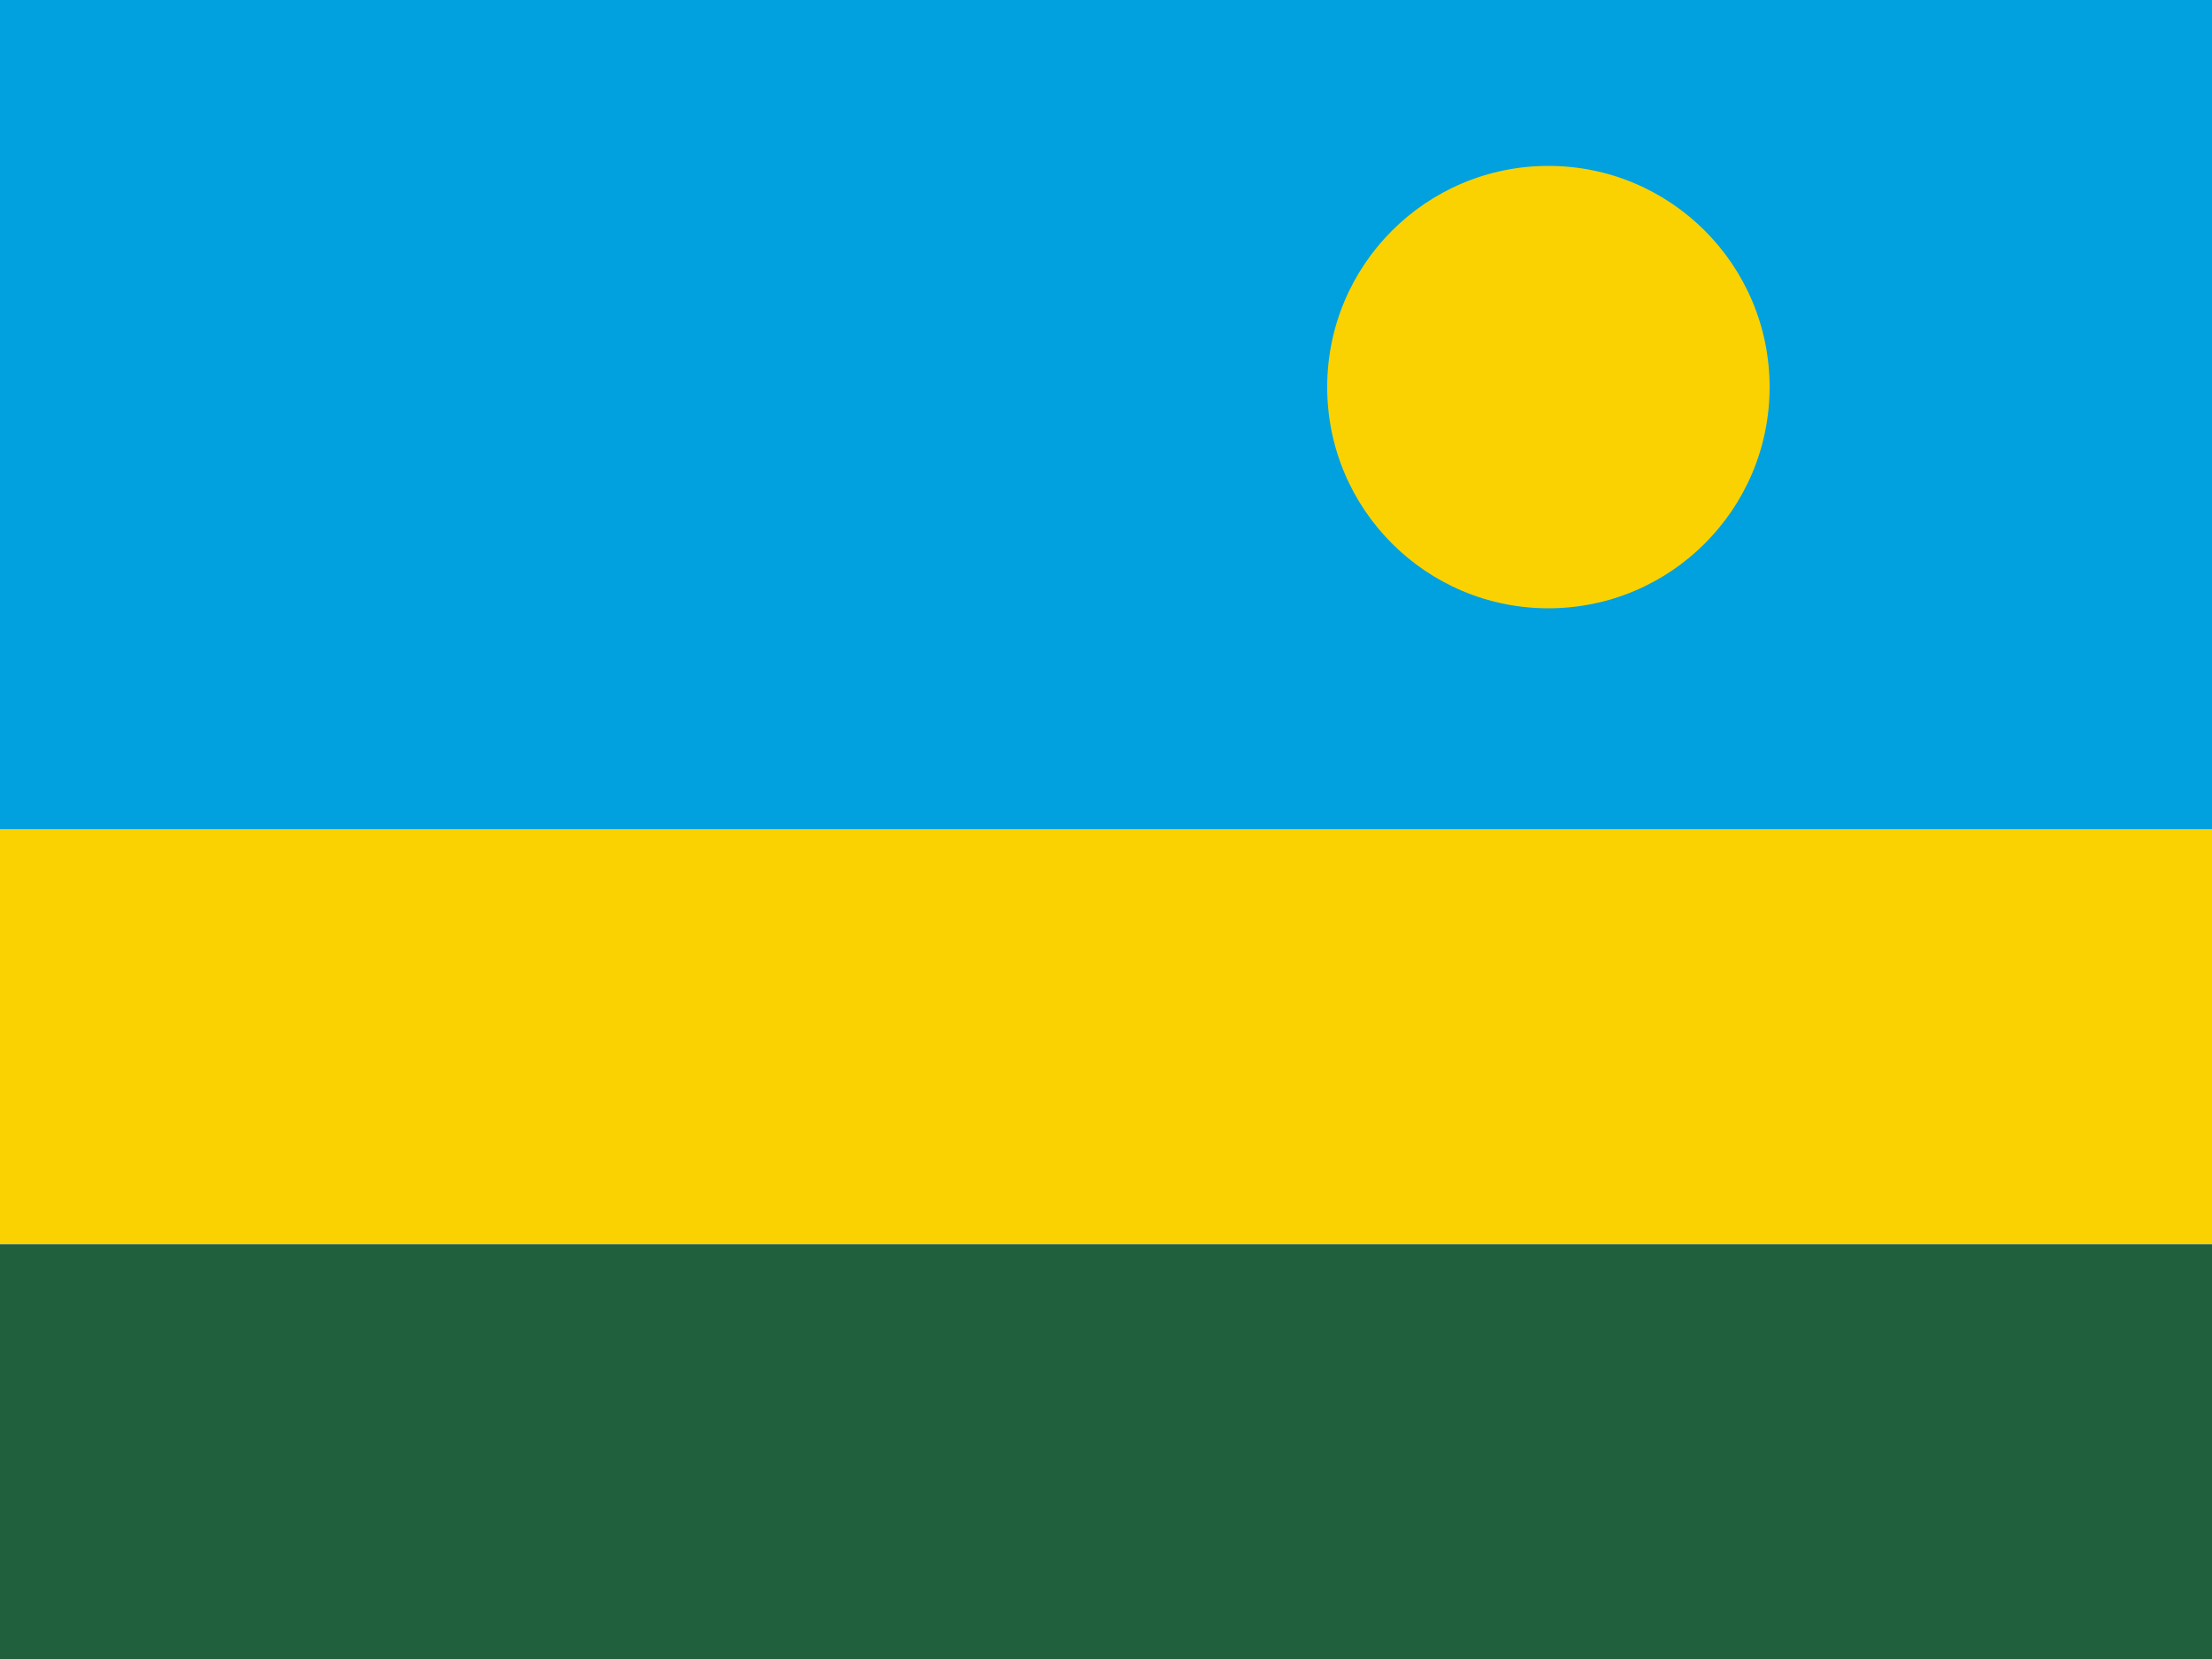
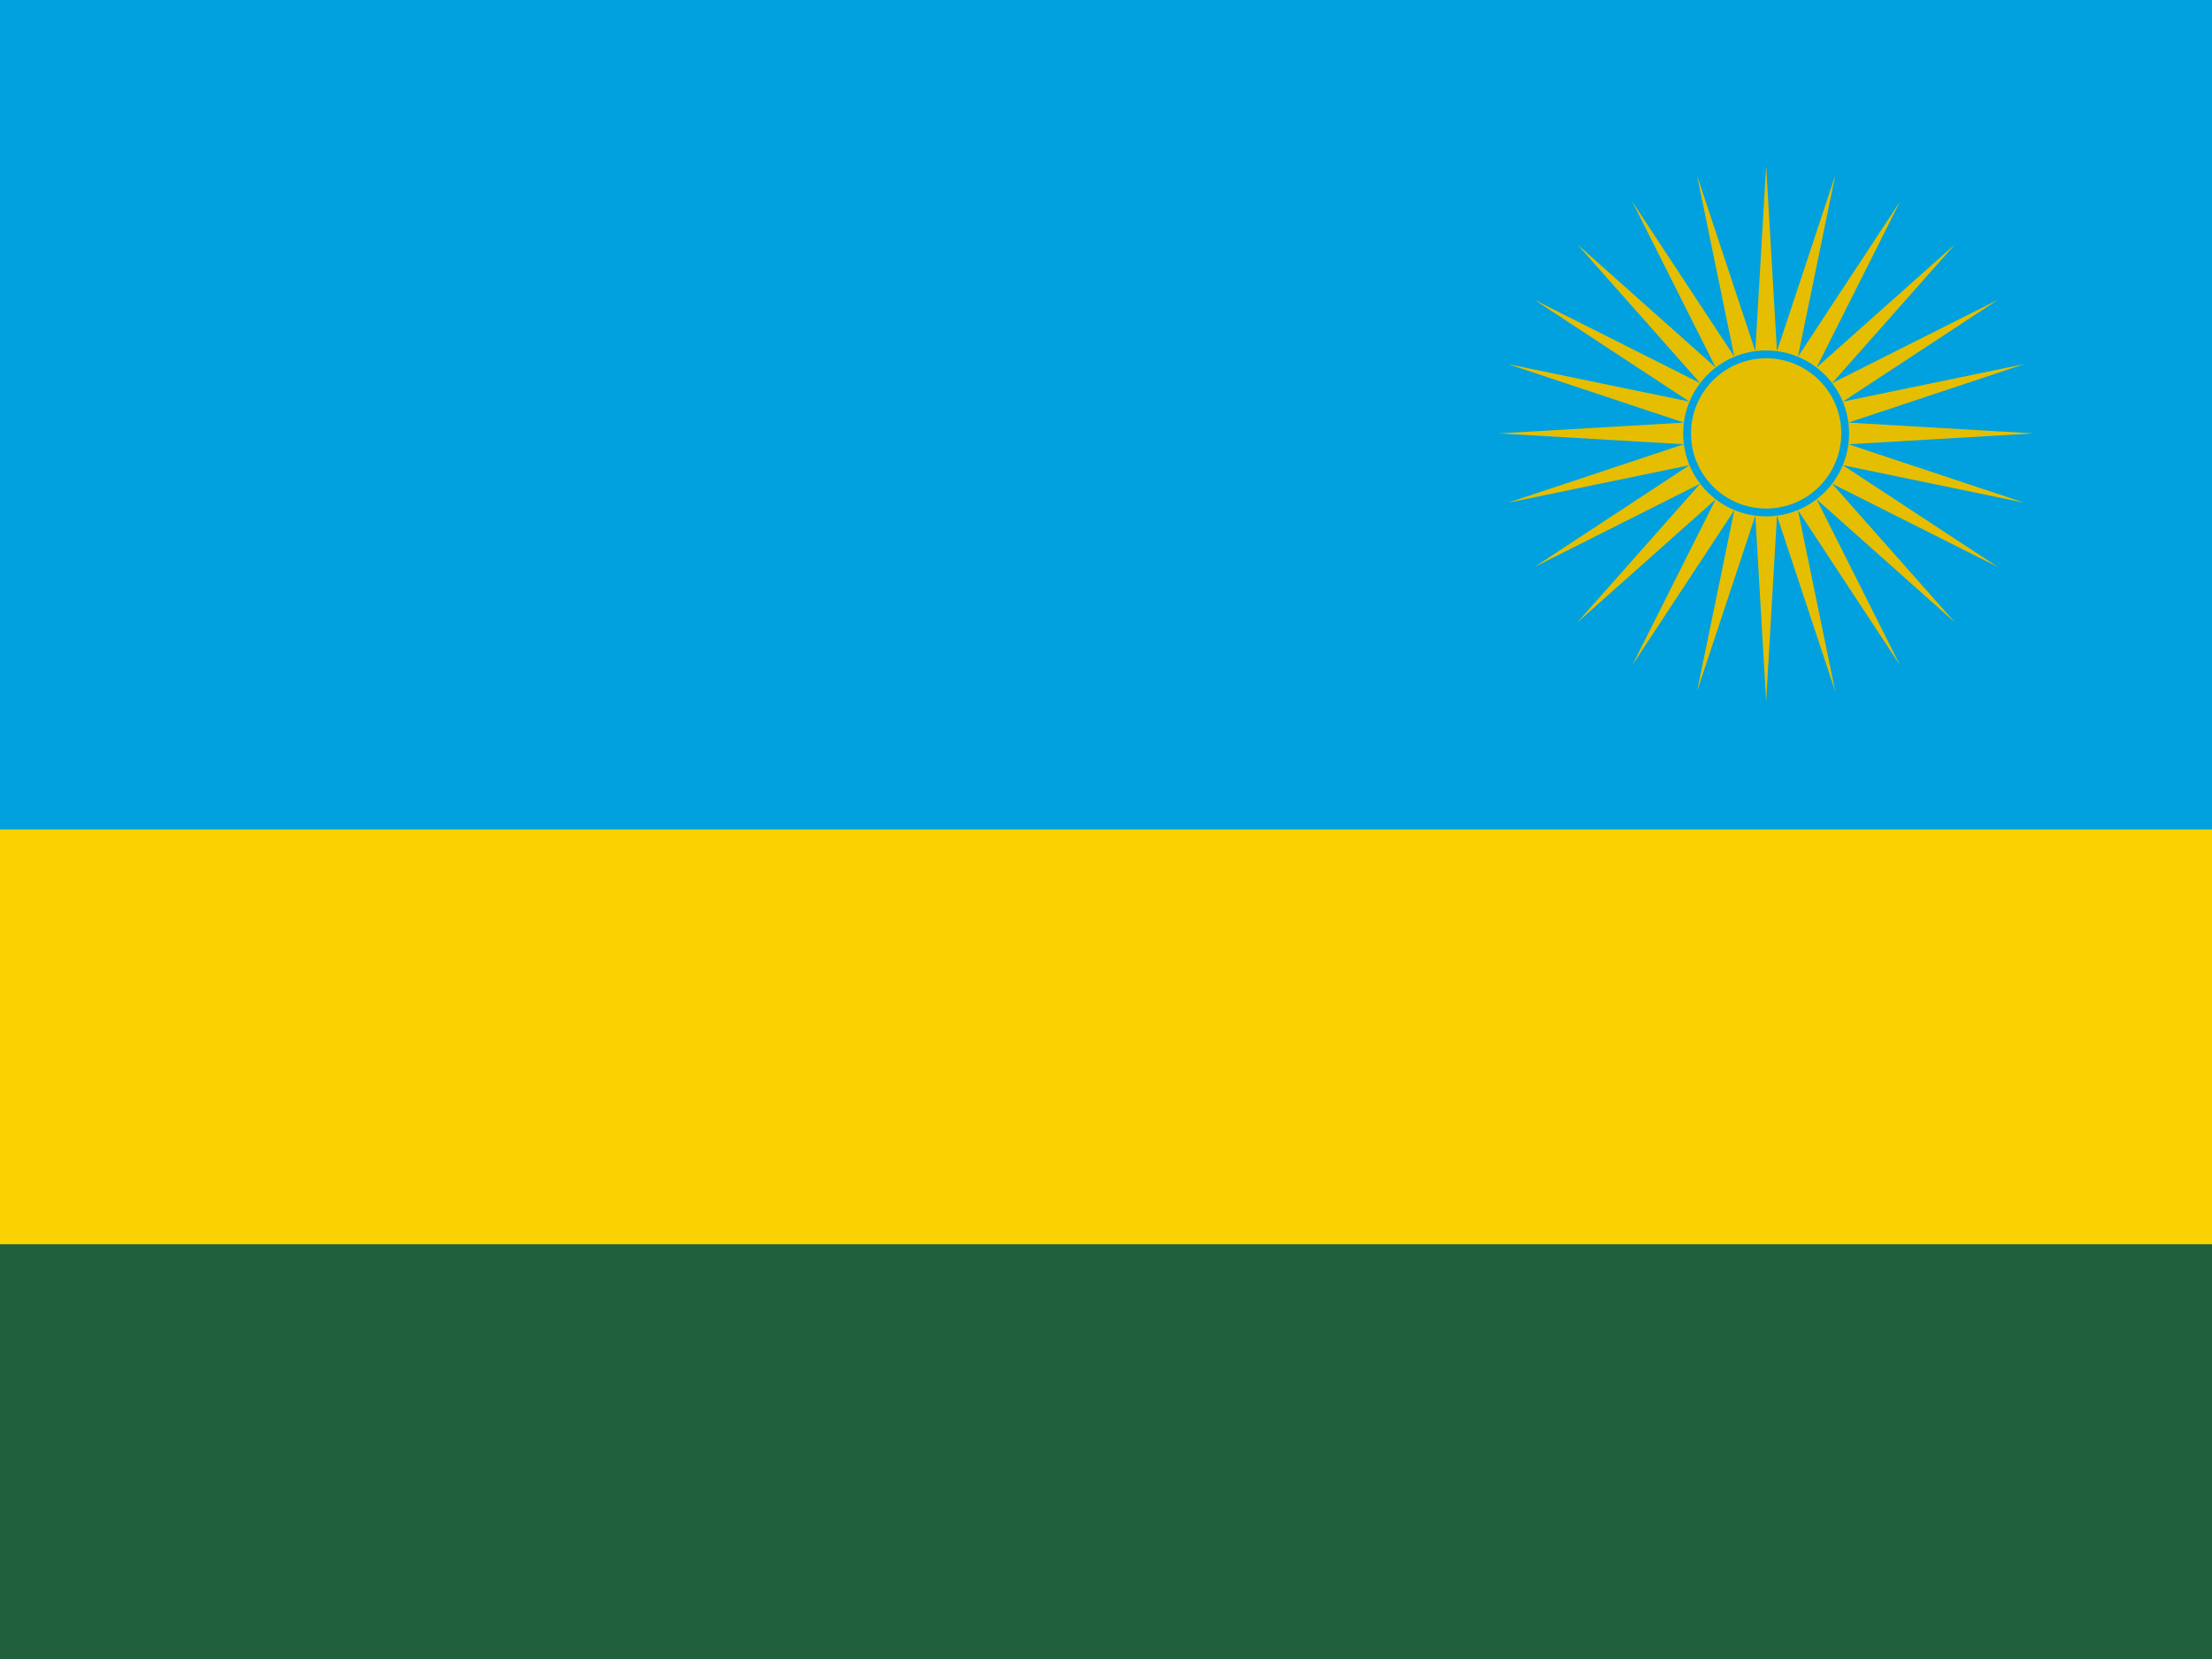
- <svg xmlns="http://www.w3.org/2000/svg" viewBox="0 0 20 15">
-   <rect width="20" height="7.5" fill="#00A1DE" />
-   <rect width="20" height="3.75" y="7.5" fill="#FAD201" />
-   <rect width="20" height="3.75" y="11.25" fill="#20603D" />
-   <circle cx="14" cy="3.5" r="2" fill="#FAD201" />
+ <svg xmlns="http://www.w3.org/2000/svg" width="640" height="480" viewBox="0 0 640 480" fill="none">
+   <g clip-path="url(#clip0_2864_34812)">
+     <path d="M0 0H640V480H0V0Z" fill="#20603D" />
+     <path d="M0 0H640V360H0V0Z" fill="#FAD201" />
+     <path d="M0 0H640V240H0V0Z" fill="#00A1DE" />
+     <path d="M588.4 125.401L534.8 128.534L585.733 145.468L533.2 134.601L578.067 164.068L530.066 139.934L565.667 180.135L525.6 144.468L549.733 192.468L520.2 147.601L531 200.068L514.133 149.201L511 202.801L510.333 124.734L588.4 125.401Z" fill="#E5BE01" />
+     <path d="M588.4 125.402L534.8 122.268L585.733 105.335L533.2 116.202L578.067 86.735L530.066 110.868L565.667 70.668L525.6 106.335L549.733 58.335L520.2 103.202L531 50.735L514.133 101.602L511 48.001L510.333 126.068L588.4 125.402Z" fill="#E5BE01" />
+     <path d="M433.599 125.401L487.199 128.534L436.266 145.468L488.799 134.601L443.932 164.068L491.933 139.934L456.332 180.135L496.399 144.468L472.266 192.468L501.799 147.601L490.999 200.068L507.866 149.201L510.999 202.801L511.666 124.734L433.599 125.401Z" fill="#E5BE01" />
+     <path d="M433.599 125.402L487.199 122.268L436.266 105.335L488.799 116.202L443.932 86.735L491.933 110.868L456.332 70.668L496.399 106.335L472.266 58.335L501.799 103.202L490.999 50.735L507.866 101.602L510.999 48.001L511.666 126.068L433.599 125.402Z" fill="#E5BE01" />
+     <path d="M511 148.267C523.629 148.267 533.866 138.029 533.866 125.4C533.866 112.771 523.629 102.533 511 102.533C498.371 102.533 488.133 112.771 488.133 125.4C488.133 138.029 498.371 148.267 511 148.267Z" fill="#E5BE01" stroke="#00A1DE" stroke-width="2.267" />
+   </g>
+   <defs>
+     <clipPath id="clip0_2864_34812">
+       <rect width="640" height="480" fill="white" />
+     </clipPath>
+   </defs>
</svg>
